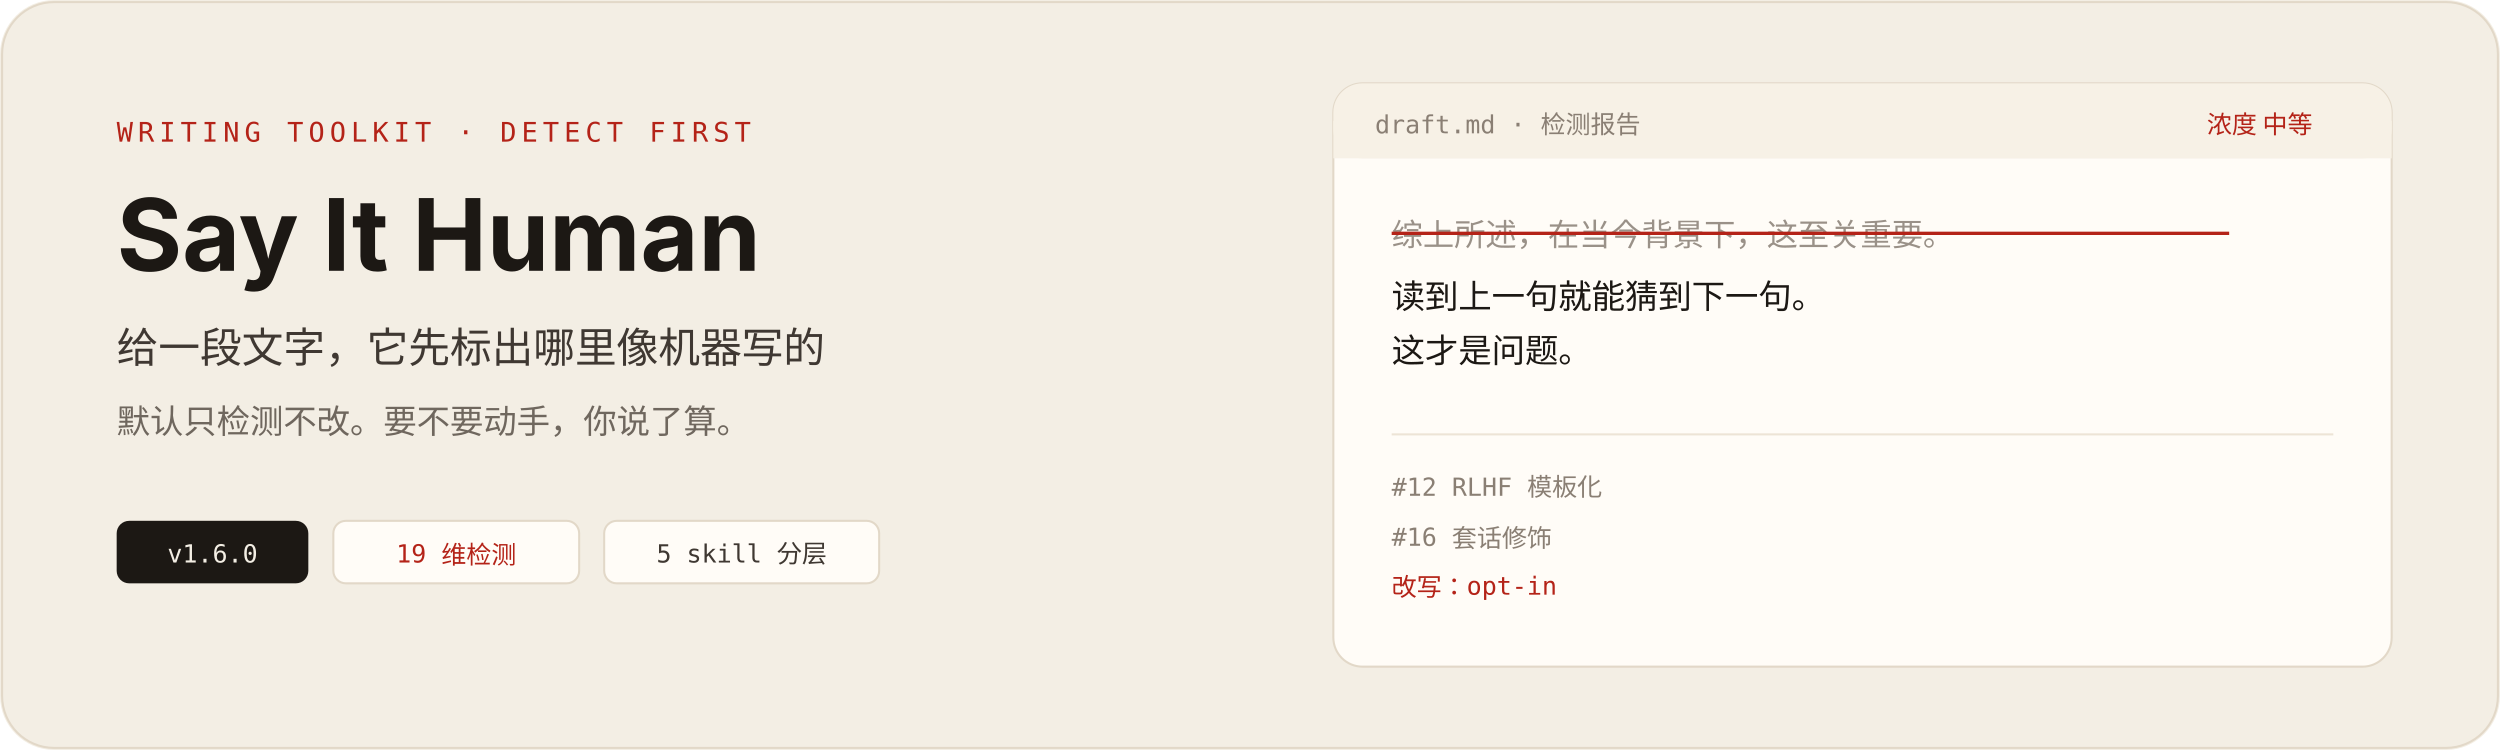
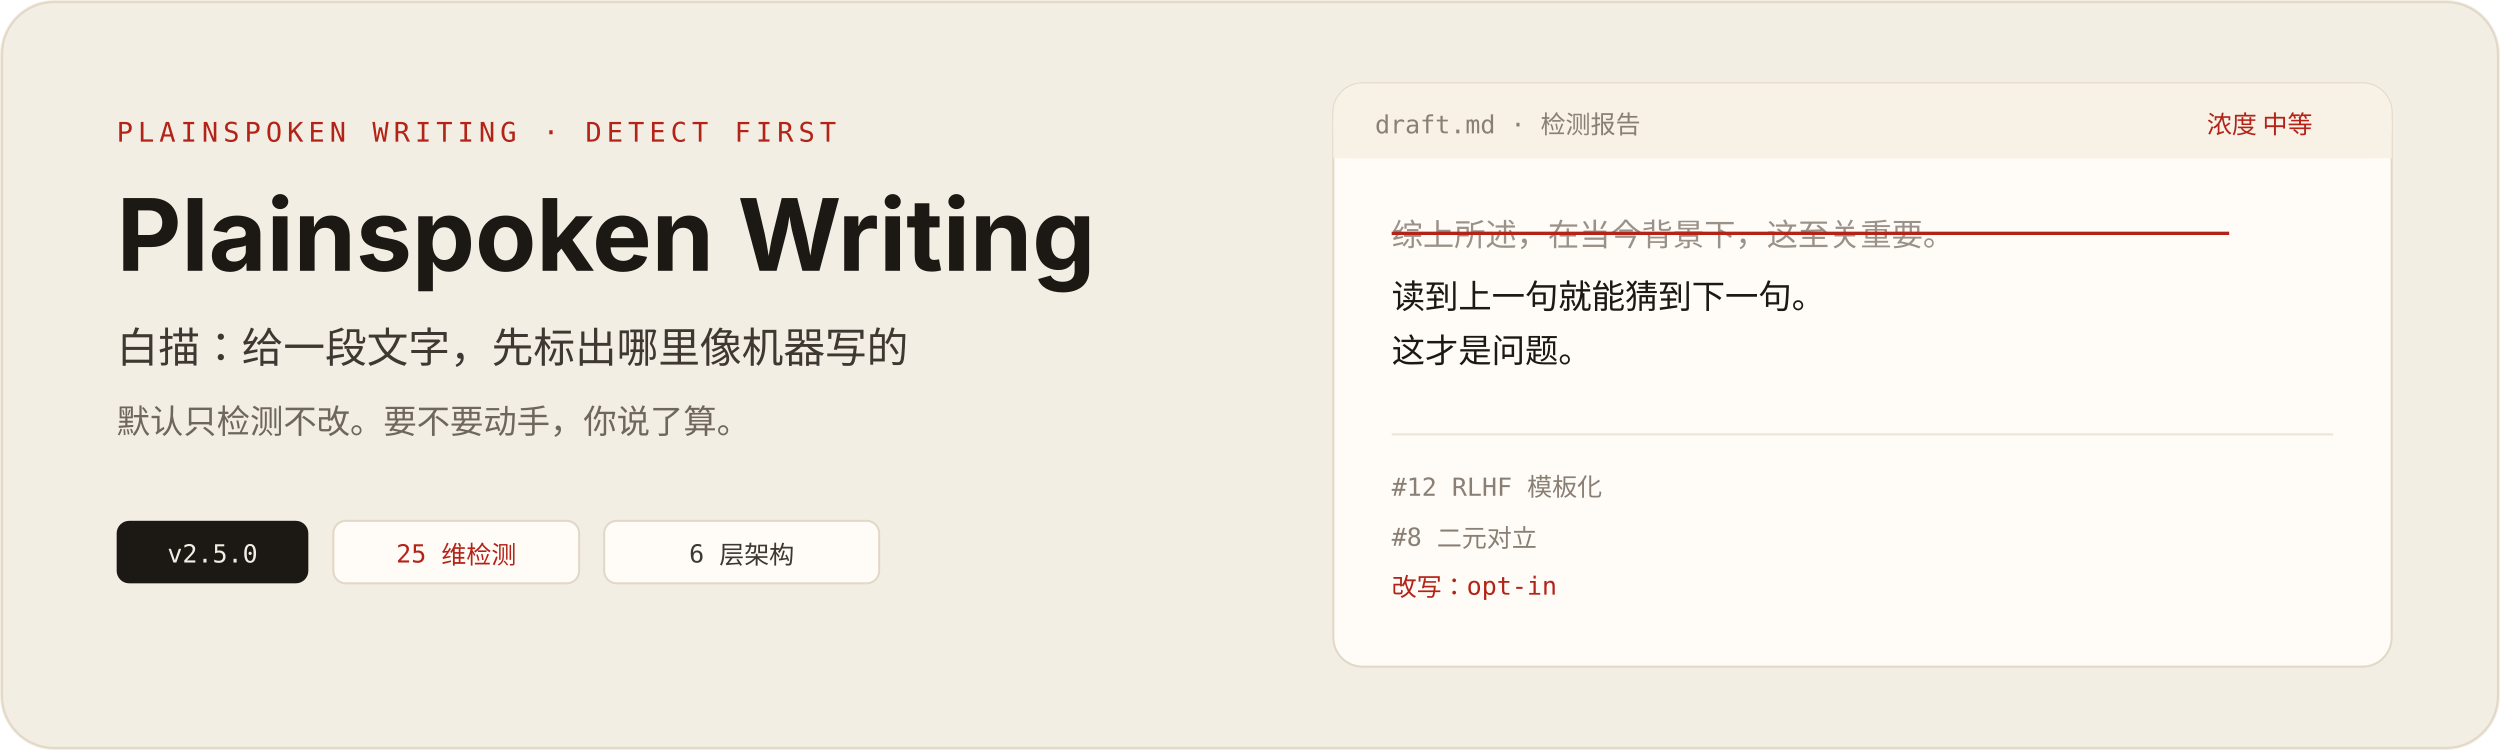
<svg xmlns="http://www.w3.org/2000/svg" width="1200" height="360" viewBox="0 0 1200 360" role="img" aria-labelledby="title desc">
  <rect width="1200" height="360" rx="26" fill="#F3EEE4" />
  <rect x="1" y="1" width="1198" height="358" rx="25" fill="none" stroke="#E2D8C8" stroke-width="1" />
  <g id="title-block" transform="translate(56 52)">
-     <text x="0" y="16" font-family="ui-monospace, SFMono-Regular, Menlo, monospace" font-size="13" fill="#B42318" letter-spacing="2.4">WRITING TOOLKIT · DETECT FIRST</text>
-     <text x="0" y="78" font-family="-apple-system, BlinkMacSystemFont, Segoe UI, PingFang SC, sans-serif" font-size="48" font-weight="700" fill="#1C1814">Say It Human</text>
-     <text x="0" y="122" font-family="-apple-system, BlinkMacSystemFont, Segoe UI, PingFang SC, sans-serif" font-size="20" fill="#3F3832">给一段文字，它先标出哪里像机器写的</text>
+     <text x="0" y="16" font-family="ui-monospace, SFMono-Regular, Menlo, monospace" font-size="13" fill="#B42318" letter-spacing="2.4">PLAINSPOKEN WRITING · DETECT FIRST</text>
+     <text x="0" y="78" font-family="-apple-system, BlinkMacSystemFont, Segoe UI, PingFang SC, sans-serif" font-size="48" font-weight="700" fill="#1C1814">Plainspoken Writing</text>
+     <text x="0" y="122" font-family="-apple-system, BlinkMacSystemFont, Segoe UI, PingFang SC, sans-serif" font-size="20" fill="#3F3832">白描：给一段文字，先标出哪里像机器写的</text>
    <text x="0" y="156" font-family="-apple-system, BlinkMacSystemFont, Segoe UI, PingFang SC, sans-serif" font-size="16" fill="#6F675E">默认只检测不改。要不要动手，你说了算。</text>
    <g transform="translate(0 198)" font-family="ui-monospace, Menlo, monospace" font-size="12">
      <rect width="92" height="30" rx="6" fill="#1C1814" />
-       <text x="46" y="20" text-anchor="middle" fill="#F3EEE4">v1.6.0</text>
+       <text x="46" y="20" text-anchor="middle" fill="#F3EEE4">v2.5.0</text>
      <rect x="104" width="118" height="30" rx="6" fill="#FFFCF7" stroke="#E2D8C8" />
-       <text x="163" y="20" text-anchor="middle" fill="#B42318">19 维检测</text>
+       <text x="163" y="20" text-anchor="middle" fill="#B42318">25 维检测</text>
      <rect x="234" width="132" height="30" rx="6" fill="#FFFCF7" stroke="#E2D8C8" />
-       <text x="300" y="20" text-anchor="middle" fill="#3F3832">5 skill 分层</text>
+       <text x="300" y="20" text-anchor="middle" fill="#3F3832">6 层架构</text>
    </g>
  </g>
  <g id="project-proof" transform="translate(640 40)">
    <rect width="508" height="280" rx="14" fill="#FFFCF7" stroke="#E2D8C8" />
    <rect width="508" height="36" rx="14" fill="#F7F1E6" />
    <rect y="18" width="508" height="18" fill="#F7F1E6" />
    <text x="20" y="24" font-family="ui-monospace, Menlo, monospace" font-size="12" fill="#8A7F74">draft.md · 检测报告</text>
    <text x="470" y="24" text-anchor="end" font-family="ui-monospace, Menlo, monospace" font-size="12" fill="#B42318">浓度 中等</text>
    <text x="28" y="78" font-family="-apple-system, BlinkMacSystemFont, Segoe UI, PingFang SC, sans-serif" font-size="15" fill="#9A9188">综上所述，在当今背景下，这至关重要。</text>
    <line x1="28" y1="72" x2="430" y2="72" stroke="#B42318" stroke-width="1.6" />
    <text x="28" y="108" font-family="-apple-system, BlinkMacSystemFont, Segoe UI, PingFang SC, sans-serif" font-size="16" fill="#1C1814">读到上一句就能猜到下一句。</text>
    <text x="28" y="134" font-family="-apple-system, BlinkMacSystemFont, Segoe UI, PingFang SC, sans-serif" font-size="16" fill="#1C1814">这才是问题。</text>
    <rect x="28" y="168" width="452" height="1" fill="#EDE4D6" />
    <text x="28" y="198" font-family="ui-monospace, Menlo, monospace" font-size="12" fill="#8A7F74">#12 RLHF 模板化</text>
-     <text x="28" y="222" font-family="ui-monospace, Menlo, monospace" font-size="12" fill="#8A7F74">#16 套话修饰</text>
+     <text x="28" y="222" font-family="ui-monospace, Menlo, monospace" font-size="12" fill="#8A7F74">#8 二元对立</text>
    <text x="28" y="246" font-family="ui-monospace, Menlo, monospace" font-size="12" fill="#B42318">改写：opt-in</text>
  </g>
</svg>
